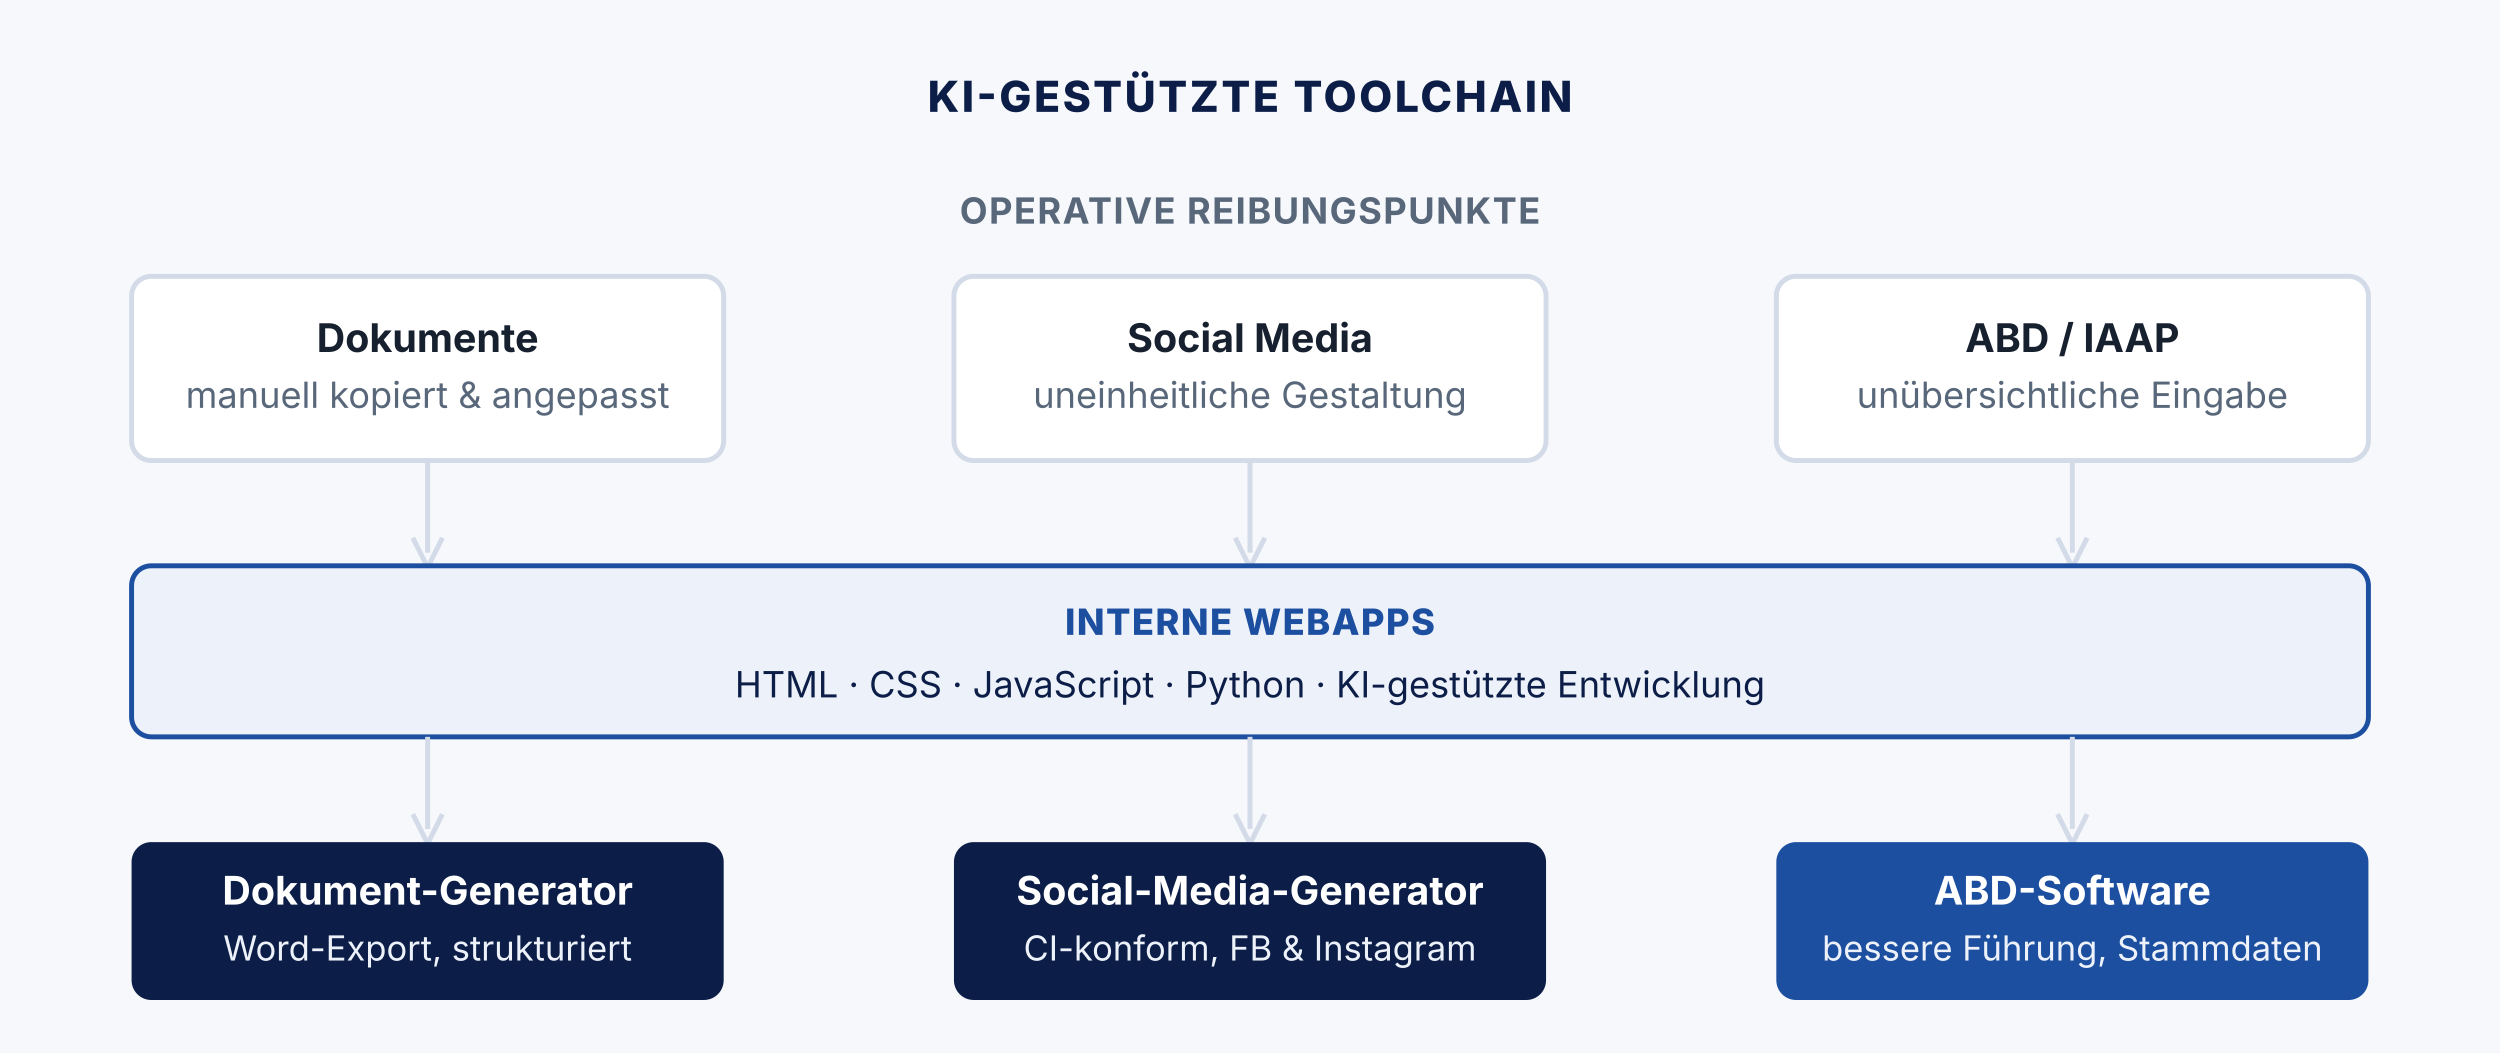
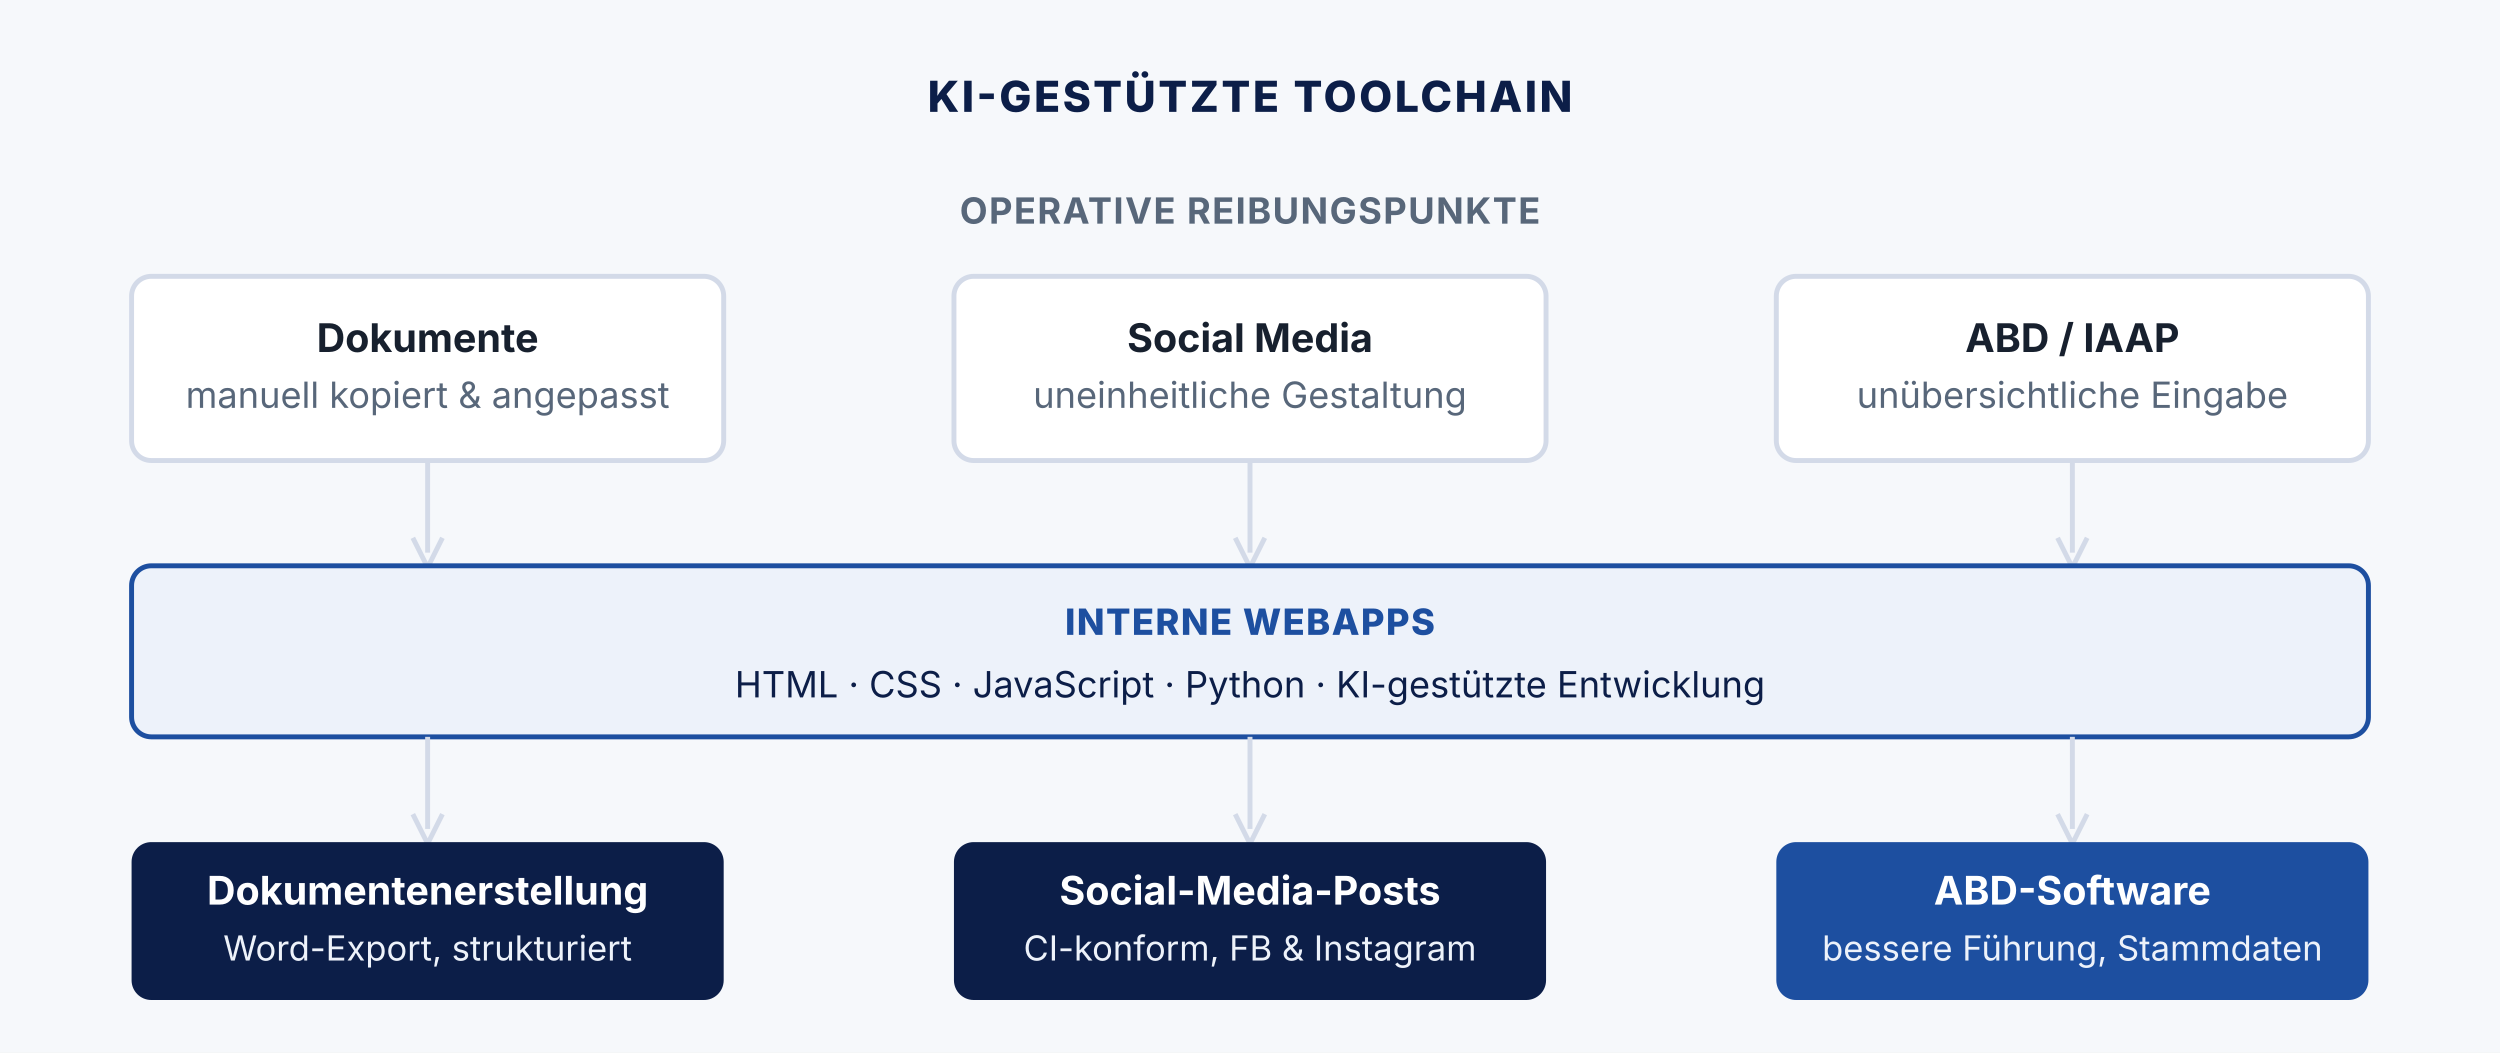
<svg xmlns="http://www.w3.org/2000/svg" viewBox="0 0 760 320" font-family="Inter, ui-sans-serif, system-ui, sans-serif">
  <rect width="760" height="320" fill="#f6f8fb" />
  <text x="380" y="34" text-anchor="middle" font-size="13" font-weight="800" fill="#0c1e48" letter-spacing="0.06em" text-transform="uppercase" data-t="0">KI-GESTÜTZTE TOOLCHAIN</text>
  <text x="380" y="68" text-anchor="middle" font-size="11" font-weight="700" fill="#58677a" letter-spacing="0.04em" data-t="1">OPERATIVE REIBUNGSPUNKTE</text>
  <rect x="40" y="84" width="180" height="56" rx="6" fill="#ffffff" stroke="#d3dae8" stroke-width="1.5" />
  <text x="130" y="107" text-anchor="middle" font-size="12" font-weight="700" fill="#17202e" data-t="2">Dokumente</text>
  <text x="130" y="124" text-anchor="middle" font-size="11" fill="#58677a" data-t="3">manuell kopiert &amp; angepasst</text>
  <rect x="290" y="84" width="180" height="56" rx="6" fill="#ffffff" stroke="#d3dae8" stroke-width="1.5" />
  <text x="380" y="107" text-anchor="middle" font-size="12" font-weight="700" fill="#17202e" data-t="4">Social Media</text>
  <text x="380" y="124" text-anchor="middle" font-size="11" fill="#58677a" data-t="5">uneinheitliche Gestaltung</text>
  <rect x="540" y="84" width="180" height="56" rx="6" fill="#ffffff" stroke="#d3dae8" stroke-width="1.5" />
  <text x="630" y="107" text-anchor="middle" font-size="12" font-weight="700" fill="#17202e" data-t="6">ABD / IAAP</text>
  <text x="630" y="124" text-anchor="middle" font-size="11" fill="#58677a" data-t="7">unübersichtliche Eingabe</text>
  <line x1="130" y1="140" x2="130" y2="168" stroke="#d3dae8" stroke-width="1.5" marker-end="url(#arr)" />
  <line x1="380" y1="140" x2="380" y2="168" stroke="#d3dae8" stroke-width="1.5" marker-end="url(#arr)" />
  <line x1="630" y1="140" x2="630" y2="168" stroke="#d3dae8" stroke-width="1.5" marker-end="url(#arr)" />
  <rect x="40" y="172" width="680" height="52" rx="6" fill="#edf2fa" stroke="#1d4fa0" stroke-width="1.5" />
  <text x="380" y="193" text-anchor="middle" font-size="11" font-weight="800" fill="#1d4fa0" letter-spacing="0.04em" data-t="8">INTERNE WEBAPPS</text>
  <text x="380" y="212" text-anchor="middle" font-size="11" fill="#0c1e48" data-t="9">HTML · CSS · JavaScript · Python · KI-gestützte Entwicklung</text>
  <line x1="130" y1="224" x2="130" y2="252" stroke="#d3dae8" stroke-width="1.5" marker-end="url(#arr)" />
  <line x1="380" y1="224" x2="380" y2="252" stroke="#d3dae8" stroke-width="1.5" marker-end="url(#arr)" />
  <line x1="630" y1="224" x2="630" y2="252" stroke="#d3dae8" stroke-width="1.5" marker-end="url(#arr)" />
  <rect x="40" y="256" width="180" height="48" rx="6" fill="#0c1e48" />
-   <text x="130" y="275" text-anchor="middle" font-size="12" font-weight="700" fill="#ffffff" data-t="10">Dokument-Generator</text>
+   <text x="130" y="275" text-anchor="middle" font-size="12" font-weight="700" fill="#ffffff" data-t="10">Dokumentenerstellung</text>
  <text x="130" y="292" text-anchor="middle" font-size="10.5" fill="#edf2fa" data-t="11">Word-Export, strukturiert</text>
  <rect x="290" y="256" width="180" height="48" rx="6" fill="#0c1e48" />
-   <text x="380" y="275" text-anchor="middle" font-size="12" font-weight="700" fill="#ffffff" data-t="12">Social-Media-Generator</text>
+   <text x="380" y="275" text-anchor="middle" font-size="12" font-weight="700" fill="#ffffff" data-t="12">Social-Media-Posts</text>
  <text x="380" y="292" text-anchor="middle" font-size="10.5" fill="#edf2fa" data-t="13">CI-konform, FB &amp; Instagram</text>
  <rect x="540" y="256" width="180" height="48" rx="6" fill="#1d4fa0" />
  <text x="630" y="275" text-anchor="middle" font-size="12" font-weight="700" fill="#ffffff" data-t="14">ABD-Software</text>
  <text x="630" y="292" text-anchor="middle" font-size="10.5" fill="#edf2fa" data-t="15">bessere Führung, Stammdaten</text>
  <defs>
    <marker id="arr" markerWidth="8" markerHeight="8" refX="4" refY="4" orient="auto">
      <path d="M1,1 L7,4 L1,7" stroke="#d3dae8" stroke-width="1" fill="none" />
    </marker>
  </defs>
</svg>
